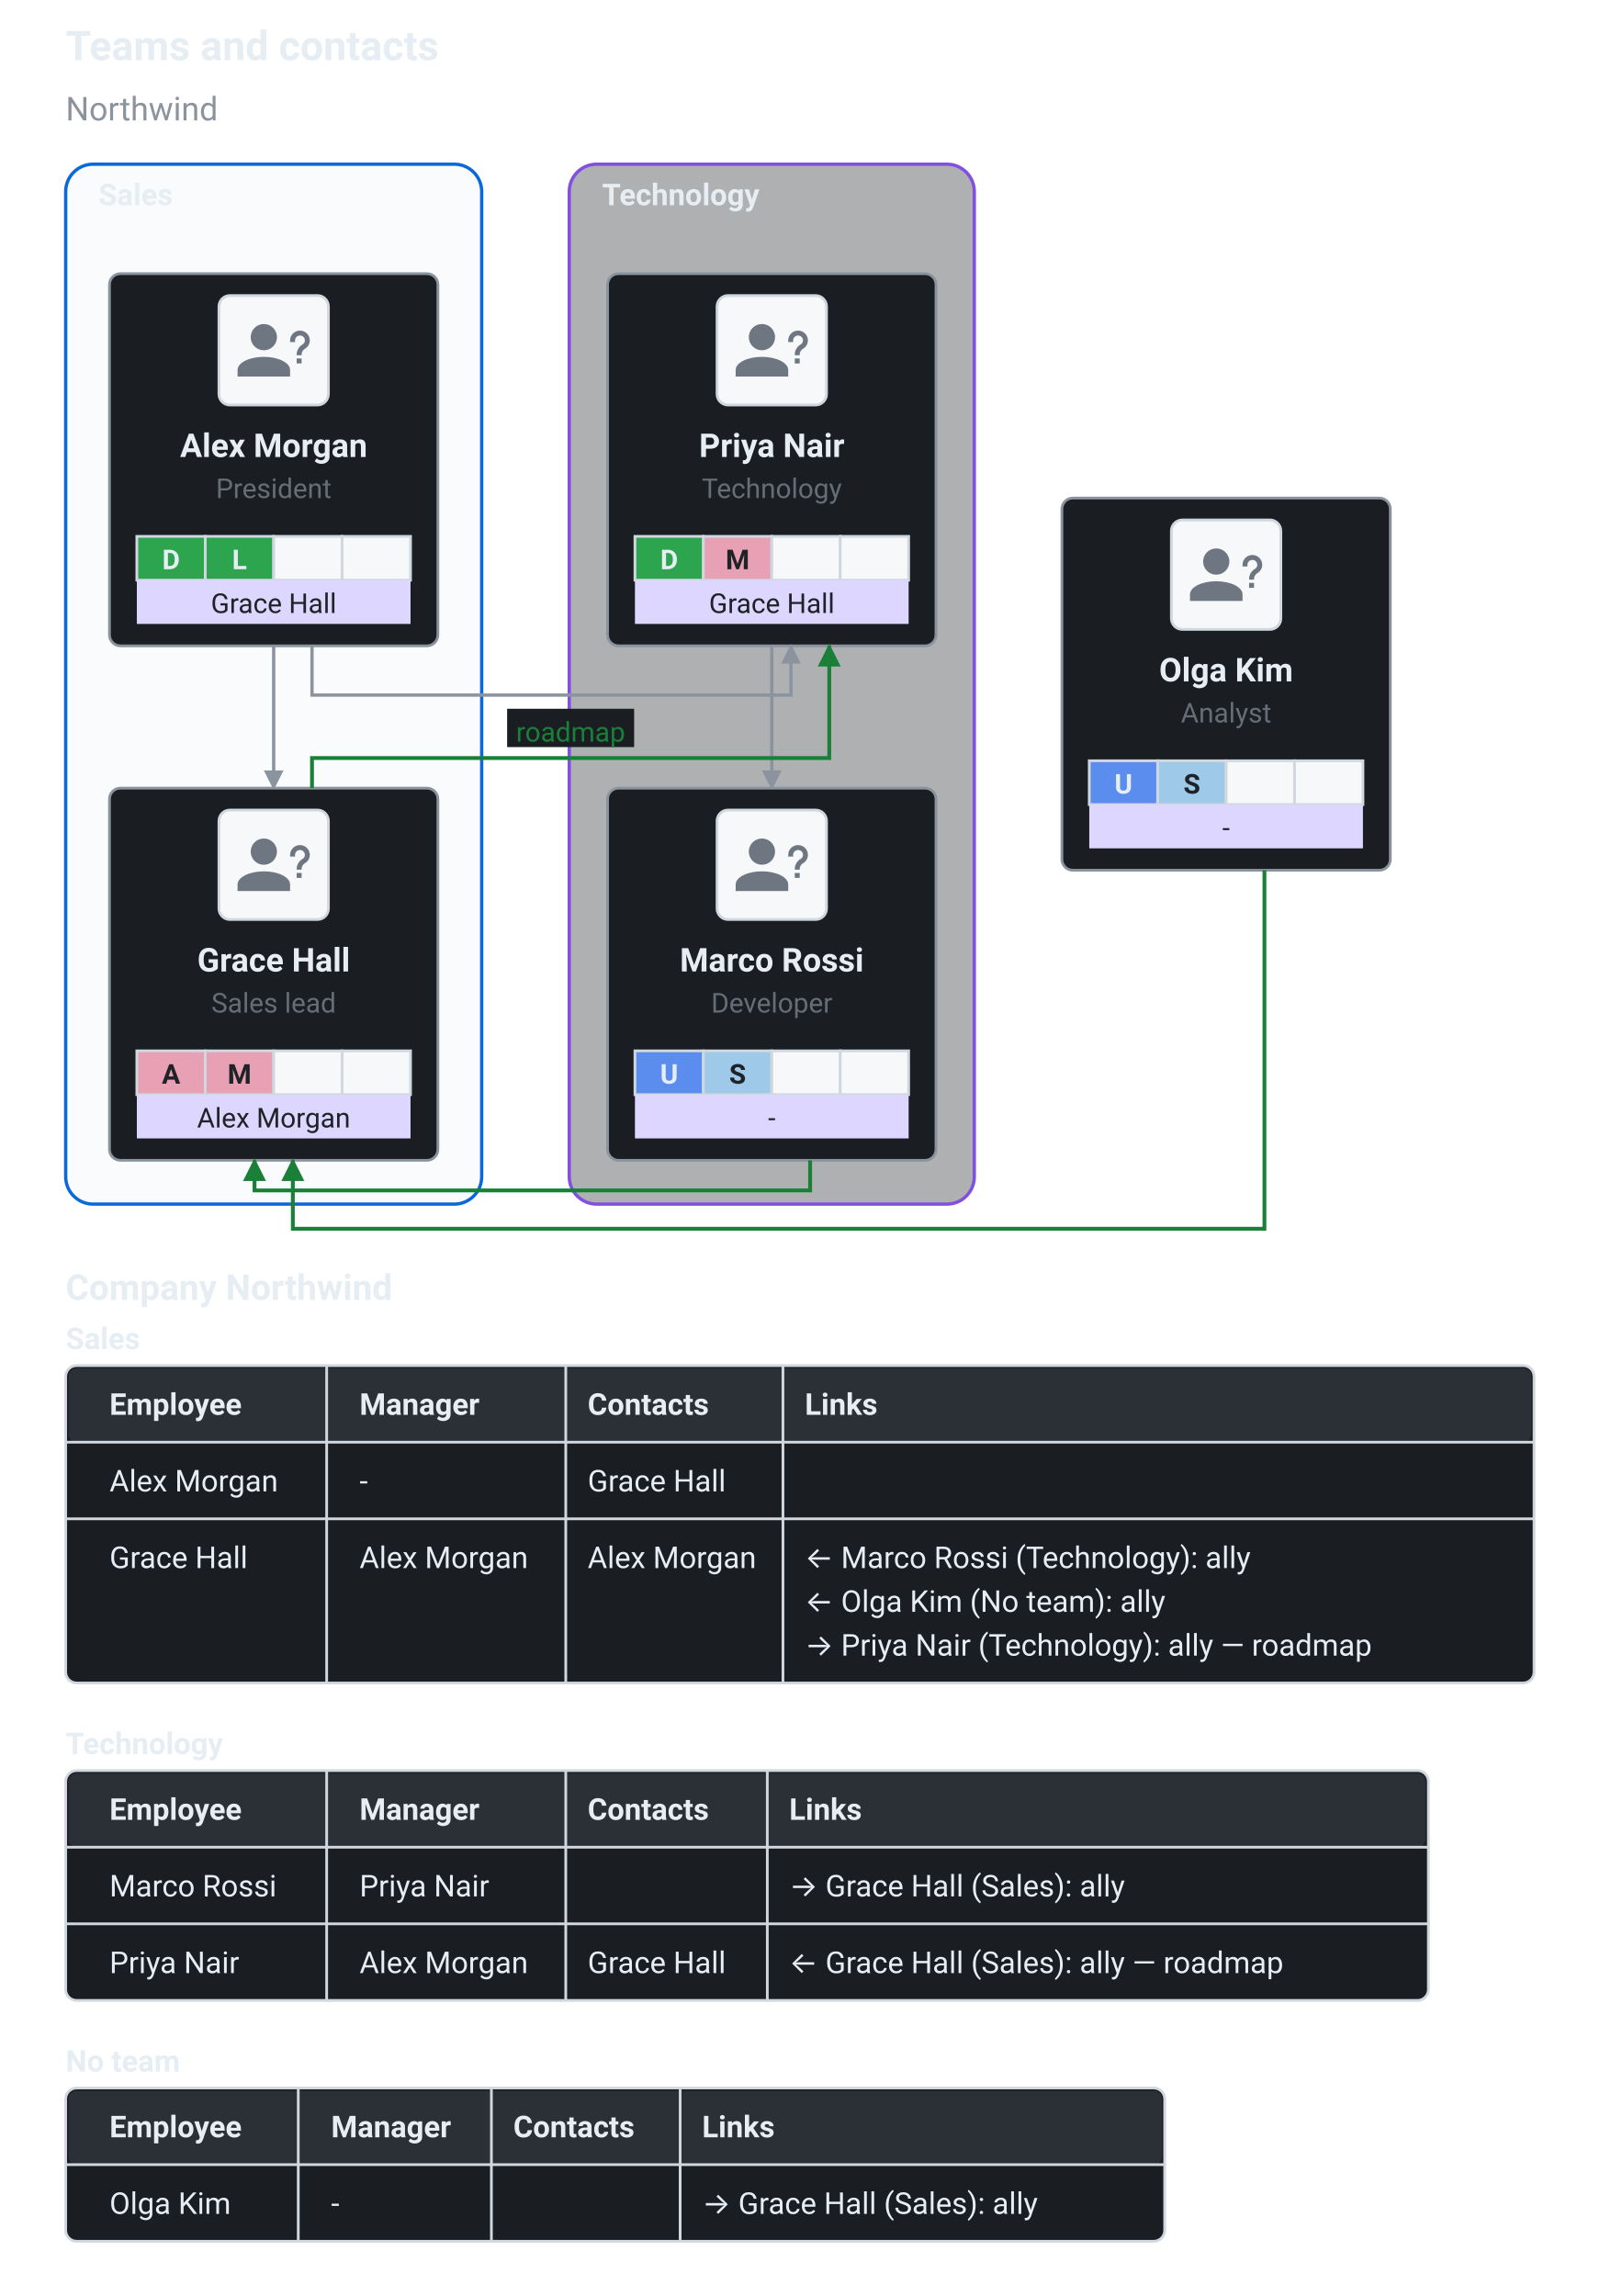
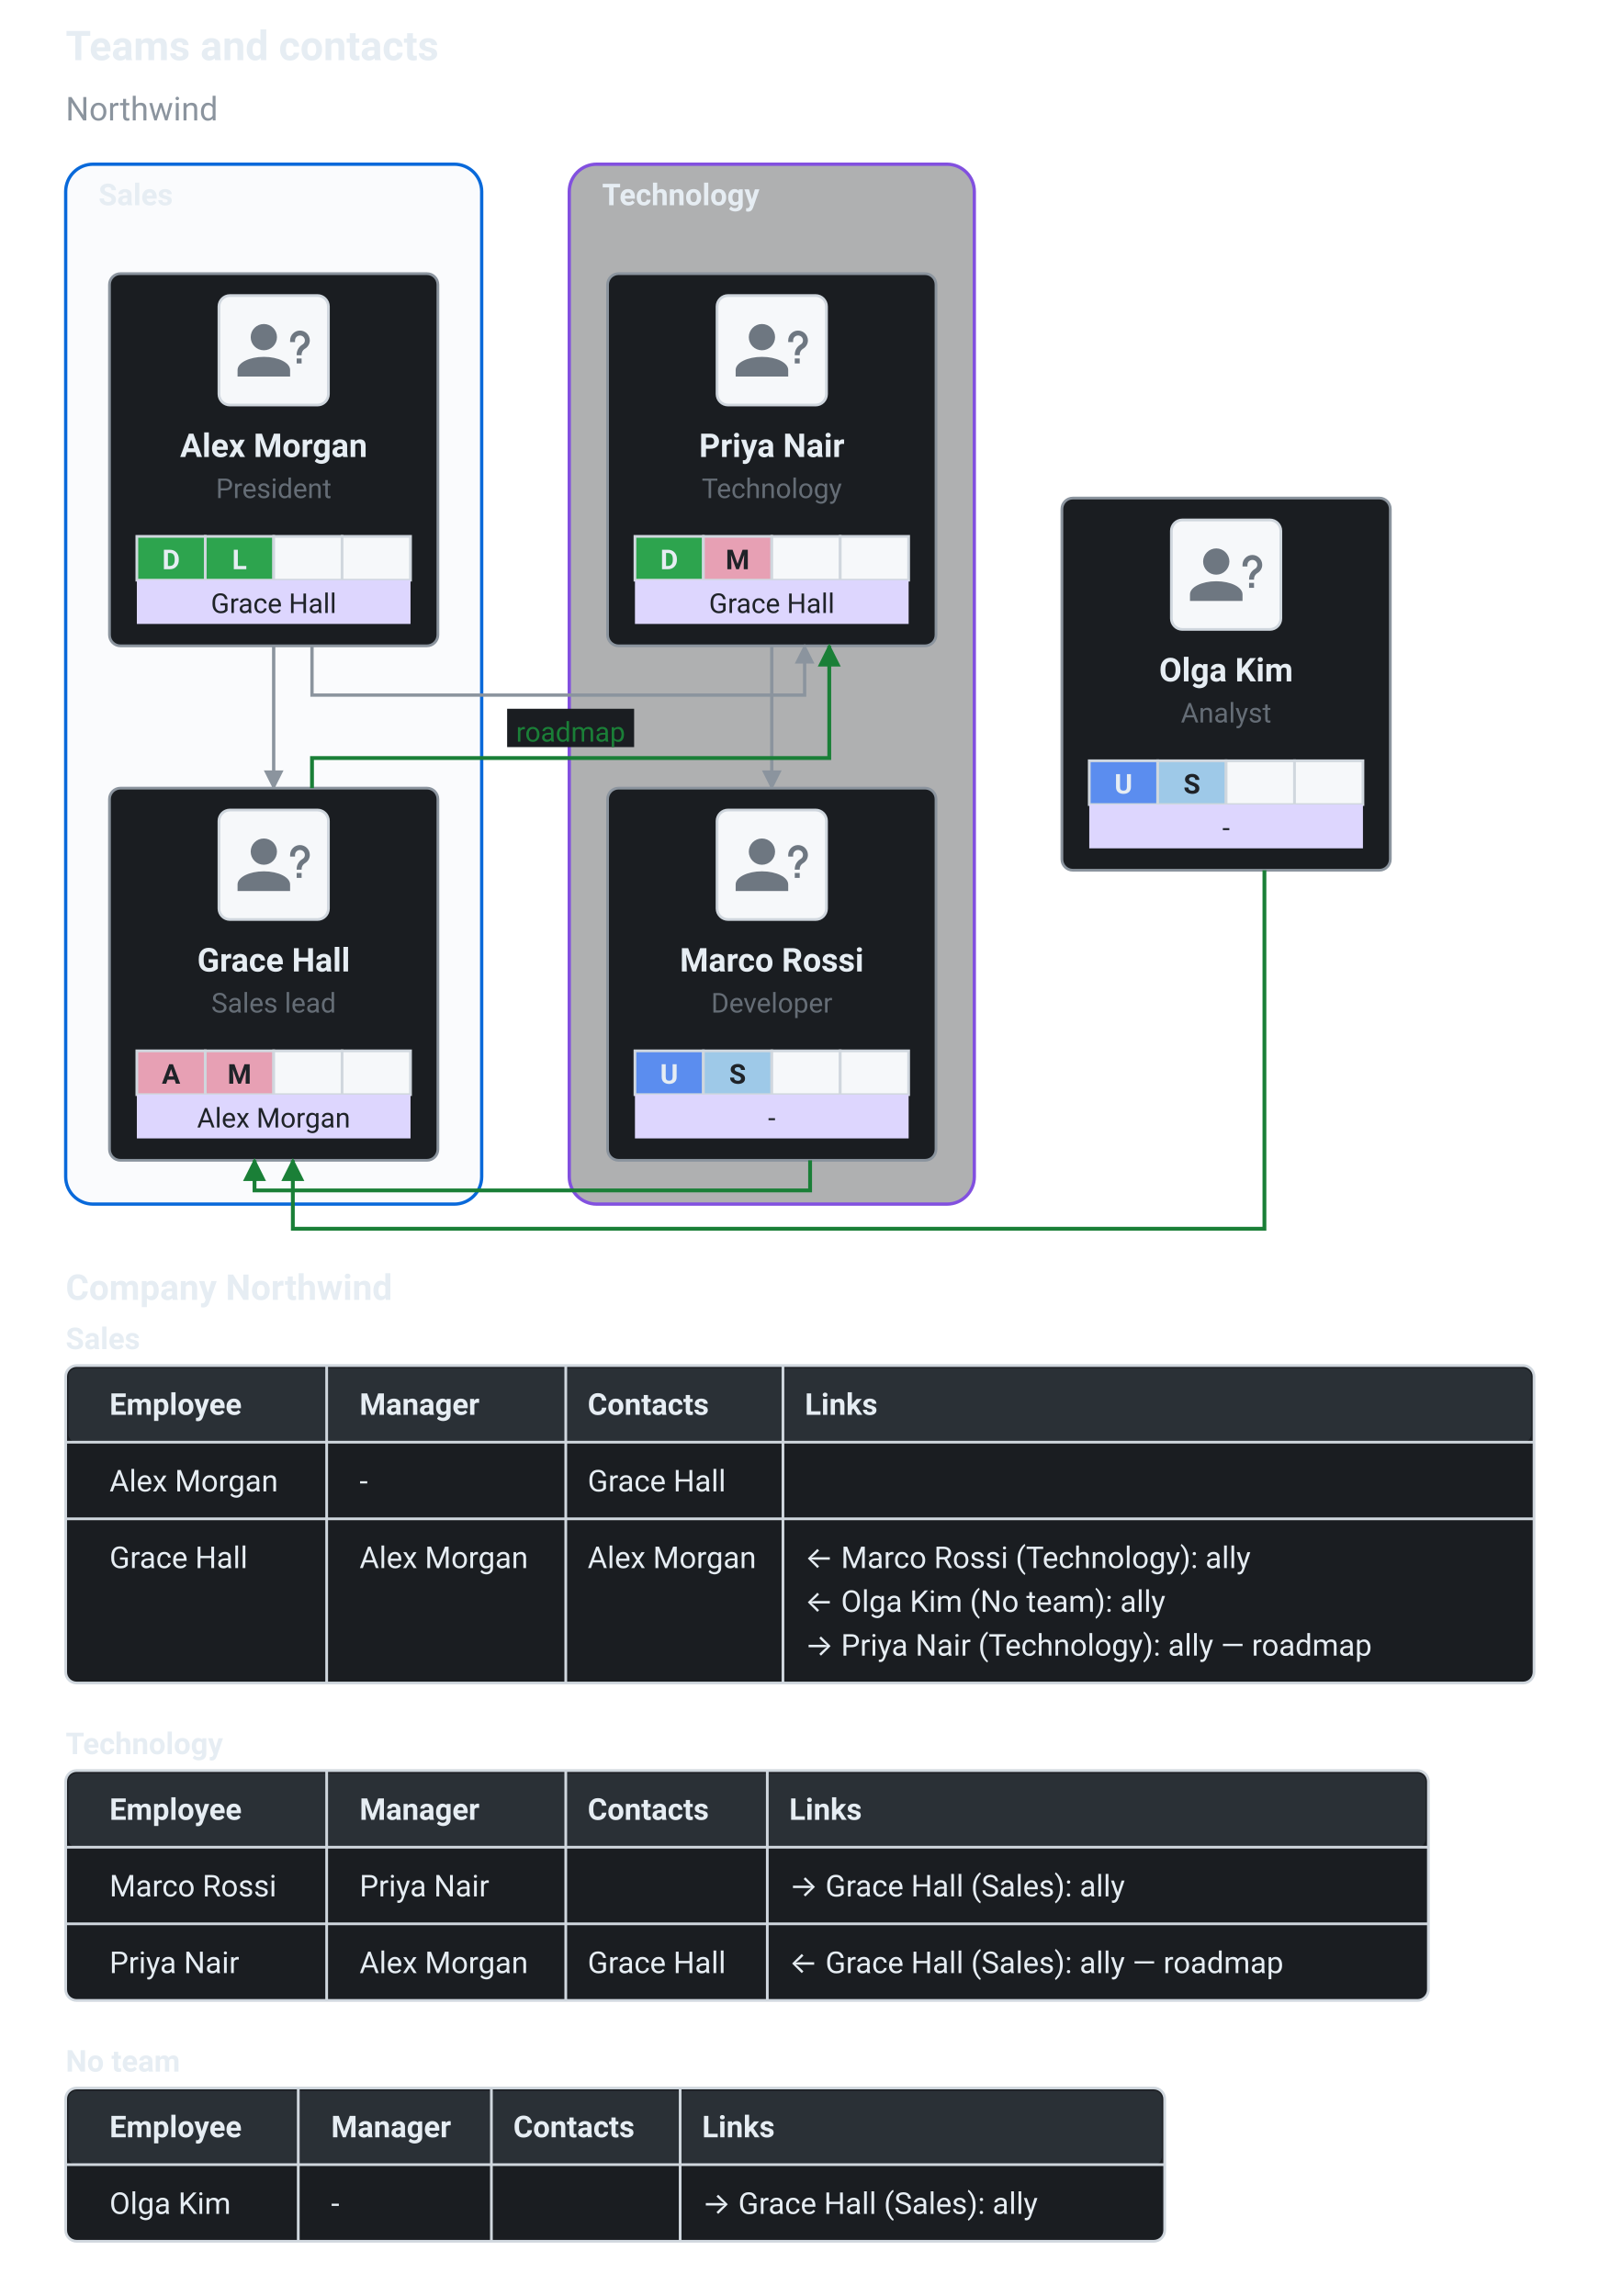
<svg xmlns="http://www.w3.org/2000/svg" viewBox="0 0 584.52 839" width="584.52" height="839" role="img" font-family="system-ui, -apple-system, &quot;Segoe UI&quot;, Roboto, sans-serif">
  <text x="24" y="22" fill="#e6edf3" font-size="15" text-anchor="start" font-weight="700">Teams and contacts</text>
  <text x="24" y="44" fill="#8b949e" font-size="12" text-anchor="start">Northwind</text>
  <text x="24" y="475" fill="#e6edf3" font-size="13" text-anchor="start" font-weight="700" data-comms-title="powermap">Company Northwind</text>
  <text x="24" y="493" fill="#e6edf3" font-size="11" text-anchor="start" font-weight="700" data-comms-team="powermap">Sales</text>
  <rect x="24" y="499" width="536.52" height="116" fill="#1a1d21" stroke="#d0d7de" stroke-width="1" rx="4" data-comms="powermap" />
  <rect x="25" y="500" width="534.52" height="27" fill="#2a3036" rx="3" data-comms-header="powermap" />
  <text x="40" y="517" fill="#e6edf3" font-size="11" text-anchor="start" font-weight="700">Employee</text>
  <text x="131.36" y="517" fill="#e6edf3" font-size="11" text-anchor="start" font-weight="700">Manager</text>
  <text x="214.72" y="517" fill="#e6edf3" font-size="11" text-anchor="start" font-weight="700">Contacts</text>
  <text x="294.08" y="517" fill="#e6edf3" font-size="11" text-anchor="start" font-weight="700">Links</text>
  <line x1="119.36" y1="499" x2="119.36" y2="615" stroke="#d0d7de" stroke-width="1" />
  <line x1="206.72" y1="499" x2="206.72" y2="615" stroke="#d0d7de" stroke-width="1" />
  <line x1="286.08" y1="499" x2="286.08" y2="615" stroke="#d0d7de" stroke-width="1" />
  <line x1="24" y1="527" x2="560.52" y2="527" stroke="#d0d7de" stroke-width="1" />
  <text x="40" y="545" fill="#e6edf3" font-size="11" text-anchor="start">Alex Morgan</text>
  <text x="131.36" y="545" fill="#e6edf3" font-size="11" text-anchor="start">-</text>
  <text x="214.72" y="545" fill="#e6edf3" font-size="11" text-anchor="start">Grace Hall</text>
  <line x1="24" y1="555" x2="560.52" y2="555" stroke="#d0d7de" stroke-width="1" />
  <text x="40" y="573" fill="#e6edf3" font-size="11" text-anchor="start">Grace Hall</text>
  <text x="131.36" y="573" fill="#e6edf3" font-size="11" text-anchor="start">Alex Morgan</text>
  <text x="214.72" y="573" fill="#e6edf3" font-size="11" text-anchor="start">Alex Morgan</text>
  <text x="294.08" y="573" fill="#e6edf3" font-size="11" text-anchor="start">← Marco Rossi (Technology): ally</text>
  <text x="294.08" y="589" fill="#e6edf3" font-size="11" text-anchor="start">← Olga Kim (No team): ally</text>
  <text x="294.08" y="605" fill="#e6edf3" font-size="11" text-anchor="start">→ Priya Nair (Technology): ally — roadmap</text>
  <text x="24" y="641" fill="#e6edf3" font-size="11" text-anchor="start" font-weight="700" data-comms-team="powermap">Technology</text>
  <rect x="24" y="647" width="497.91" height="84" fill="#1a1d21" stroke="#d0d7de" stroke-width="1" rx="4" data-comms="powermap" />
  <rect x="25" y="648" width="495.91" height="27" fill="#2a3036" rx="3" data-comms-header="powermap" />
  <text x="40" y="665" fill="#e6edf3" font-size="11" text-anchor="start" font-weight="700">Employee</text>
  <text x="131.36" y="665" fill="#e6edf3" font-size="11" text-anchor="start" font-weight="700">Manager</text>
  <text x="214.72" y="665" fill="#e6edf3" font-size="11" text-anchor="start" font-weight="700">Contacts</text>
  <text x="288.36" y="665" fill="#e6edf3" font-size="11" text-anchor="start" font-weight="700">Links</text>
  <line x1="119.36" y1="647" x2="119.36" y2="731" stroke="#d0d7de" stroke-width="1" />
  <line x1="206.72" y1="647" x2="206.72" y2="731" stroke="#d0d7de" stroke-width="1" />
  <line x1="280.36" y1="647" x2="280.36" y2="731" stroke="#d0d7de" stroke-width="1" />
  <line x1="24" y1="675" x2="521.91" y2="675" stroke="#d0d7de" stroke-width="1" />
  <text x="40" y="693" fill="#e6edf3" font-size="11" text-anchor="start">Marco Rossi</text>
  <text x="131.36" y="693" fill="#e6edf3" font-size="11" text-anchor="start">Priya Nair</text>
  <text x="288.36" y="693" fill="#e6edf3" font-size="11" text-anchor="start">→ Grace Hall (Sales): ally</text>
  <line x1="24" y1="703" x2="521.91" y2="703" stroke="#d0d7de" stroke-width="1" />
  <text x="40" y="721" fill="#e6edf3" font-size="11" text-anchor="start">Priya Nair</text>
  <text x="131.36" y="721" fill="#e6edf3" font-size="11" text-anchor="start">Alex Morgan</text>
  <text x="214.72" y="721" fill="#e6edf3" font-size="11" text-anchor="start">Grace Hall</text>
  <text x="288.36" y="721" fill="#e6edf3" font-size="11" text-anchor="start">← Grace Hall (Sales): ally — roadmap</text>
  <text x="24" y="757" fill="#e6edf3" font-size="11" text-anchor="start" font-weight="700" data-comms-team="powermap">No team</text>
  <rect x="24" y="763" width="401.56" height="56" fill="#1a1d21" stroke="#d0d7de" stroke-width="1" rx="4" data-comms="powermap" />
  <rect x="25" y="764" width="399.56" height="27" fill="#2a3036" rx="3" data-comms-header="powermap" />
  <text x="40" y="781" fill="#e6edf3" font-size="11" text-anchor="start" font-weight="700">Employee</text>
  <text x="120.98" y="781" fill="#e6edf3" font-size="11" text-anchor="start" font-weight="700">Manager</text>
  <text x="187.55" y="781" fill="#e6edf3" font-size="11" text-anchor="start" font-weight="700">Contacts</text>
  <text x="256.52" y="781" fill="#e6edf3" font-size="11" text-anchor="start" font-weight="700">Links</text>
  <line x1="108.98" y1="763" x2="108.98" y2="819" stroke="#d0d7de" stroke-width="1" />
  <line x1="179.55" y1="763" x2="179.55" y2="819" stroke="#d0d7de" stroke-width="1" />
  <line x1="248.52" y1="763" x2="248.52" y2="819" stroke="#d0d7de" stroke-width="1" />
  <line x1="24" y1="791" x2="425.56" y2="791" stroke="#d0d7de" stroke-width="1" />
  <text x="40" y="809" fill="#e6edf3" font-size="11" text-anchor="start">Olga Kim</text>
  <text x="120.98" y="809" fill="#e6edf3" font-size="11" text-anchor="start">-</text>
  <text x="256.52" y="809" fill="#e6edf3" font-size="11" text-anchor="start">→ Grace Hall (Sales): ally</text>
  <defs>
    <marker id="ext-pm-report" viewBox="0 0 10 10" refX="9" refY="5" markerWidth="6" markerHeight="6" orient="auto-start-reverse">
      <path d="M 0 0 L 10 5 L 0 10 z" fill="#8b949e" />
    </marker>
  </defs>
  <rect x="24" y="60" width="152" height="380" rx="10" ry="10" fill="#f6f8fa" fill-opacity="0.55" stroke="#0969da" stroke-width="1.2" data-team="powermap" data-team-id="sales" />
  <text x="36" y="75" fill="#e6edf3" font-size="11" text-anchor="start" font-weight="600" data-team-label="1">Sales</text>
  <rect x="208" y="60" width="148" height="380" rx="10" ry="10" fill="#1a1d21" fill-opacity="0.35" stroke="#8250df" stroke-width="1.2" data-team="powermap" data-team-id="tech" />
  <text x="220" y="75" fill="#e6edf3" font-size="11" text-anchor="start" font-weight="600" data-team-label="1">Technology</text>
  <path d="M 100 236 L 100 262 L 100 262 L 100 288" fill="none" stroke="#8b949e" stroke-width="1.2" marker-end="url(#ext-pm-report)" />
  <path d="M 282 236 L 282 262 L 282 262 L 282 288" fill="none" stroke="#8b949e" stroke-width="1.2" marker-end="url(#ext-pm-report)" />
  <rect x="40" y="100" width="120" height="136" fill="#1a1d21" stroke="#8b949e" stroke-width="1" rx="4" />
  <rect x="80" y="108" width="40" height="40" fill="#f6f8fa" stroke="#d0d7de" stroke-width="1" rx="4" />
  <g data-avatar="?" transform="translate(85.6 113.6) scale(1.2)">
    <path d="M13 8a4 4 0 0 1-4 4a4 4 0 0 1-4-4a4 4 0 0 1 4-4a4 4 0 0 1 4 4m4 10v2H1v-2c0-2.21 3.58-4 8-4s8 1.79 8 4m3.5-3.5V16H19v-1.5zm-2-5H17V9a3 3 0 0 1 3-3a3 3 0 0 1 3 3c0 .97-.5 1.88-1.29 2.41l-.3.19c-.57.4-.91 1.01-.91 1.7v.2H19v-.2c0-1.19.6-2.3 1.59-2.95l.29-.19c.39-.26.62-.69.62-1.16A1.5 1.5 0 0 0 20 7.5A1.5 1.5 0 0 0 18.5 9z" fill="#6e7781" />
  </g>
  <text x="100" y="167" fill="#e6edf3" font-size="12" text-anchor="middle" font-weight="700">Alex Morgan</text>
  <text x="100" y="182" fill="#656d76" font-size="10" text-anchor="middle">President</text>
  <rect x="50" y="196" width="25" height="16" fill="#2da44e" stroke="#d0d7de" />
  <text x="62.5" y="208" fill="#e6edf3" font-size="10" text-anchor="middle" font-weight="700">D</text>
  <rect x="75" y="196" width="25" height="16" fill="#2da44e" stroke="#d0d7de" />
  <text x="87.5" y="208" fill="#e6edf3" font-size="10" text-anchor="middle" font-weight="700">L</text>
  <rect x="100" y="196" width="25" height="16" fill="#f6f8fa" stroke="#d0d7de" />
  <rect x="125" y="196" width="25" height="16" fill="#f6f8fa" stroke="#d0d7de" />
  <rect x="50" y="212" width="100" height="16" fill="#ddd6fe" />
  <text x="100" y="224" fill="#1f2328" font-size="10" text-anchor="middle">Grace Hall</text>
  <rect x="40" y="288" width="120" height="136" fill="#1a1d21" stroke="#8b949e" stroke-width="1" rx="4" />
  <rect x="80" y="296" width="40" height="40" fill="#f6f8fa" stroke="#d0d7de" stroke-width="1" rx="4" />
  <g data-avatar="?" transform="translate(85.6 301.6) scale(1.2)">
    <path d="M13 8a4 4 0 0 1-4 4a4 4 0 0 1-4-4a4 4 0 0 1 4-4a4 4 0 0 1 4 4m4 10v2H1v-2c0-2.21 3.58-4 8-4s8 1.79 8 4m3.5-3.5V16H19v-1.5zm-2-5H17V9a3 3 0 0 1 3-3a3 3 0 0 1 3 3c0 .97-.5 1.88-1.29 2.41l-.3.19c-.57.4-.91 1.01-.91 1.7v.2H19v-.2c0-1.19.6-2.3 1.59-2.95l.29-.19c.39-.26.62-.69.62-1.16A1.5 1.5 0 0 0 20 7.5A1.5 1.5 0 0 0 18.5 9z" fill="#6e7781" />
  </g>
  <text x="100" y="355" fill="#e6edf3" font-size="12" text-anchor="middle" font-weight="700">Grace Hall</text>
  <text x="100" y="370" fill="#656d76" font-size="10" text-anchor="middle">Sales lead</text>
  <rect x="50" y="384" width="25" height="16" fill="#e7a0b4" stroke="#d0d7de" />
  <text x="62.5" y="396" fill="#1f2328" font-size="10" text-anchor="middle" font-weight="700">A</text>
  <rect x="75" y="384" width="25" height="16" fill="#e7a0b4" stroke="#d0d7de" />
  <text x="87.5" y="396" fill="#1f2328" font-size="10" text-anchor="middle" font-weight="700">M</text>
  <rect x="100" y="384" width="25" height="16" fill="#f6f8fa" stroke="#d0d7de" />
  <rect x="125" y="384" width="25" height="16" fill="#f6f8fa" stroke="#d0d7de" />
  <rect x="50" y="400" width="100" height="16" fill="#ddd6fe" />
  <text x="100" y="412" fill="#1f2328" font-size="10" text-anchor="middle">Alex Morgan</text>
  <rect x="222" y="100" width="120" height="136" fill="#1a1d21" stroke="#8b949e" stroke-width="1" rx="4" />
  <rect x="262" y="108" width="40" height="40" fill="#f6f8fa" stroke="#d0d7de" stroke-width="1" rx="4" />
  <g data-avatar="?" transform="translate(267.6 113.6) scale(1.2)">
    <path d="M13 8a4 4 0 0 1-4 4a4 4 0 0 1-4-4a4 4 0 0 1 4-4a4 4 0 0 1 4 4m4 10v2H1v-2c0-2.21 3.58-4 8-4s8 1.79 8 4m3.5-3.5V16H19v-1.5zm-2-5H17V9a3 3 0 0 1 3-3a3 3 0 0 1 3 3c0 .97-.5 1.88-1.29 2.41l-.3.19c-.57.4-.91 1.01-.91 1.7v.2H19v-.2c0-1.19.6-2.3 1.59-2.95l.29-.19c.39-.26.62-.69.62-1.16A1.5 1.5 0 0 0 20 7.5A1.5 1.5 0 0 0 18.5 9z" fill="#6e7781" />
  </g>
  <text x="282" y="167" fill="#e6edf3" font-size="12" text-anchor="middle" font-weight="700">Priya Nair</text>
  <text x="282" y="182" fill="#656d76" font-size="10" text-anchor="middle">Technology</text>
  <rect x="232" y="196" width="25" height="16" fill="#2da44e" stroke="#d0d7de" />
  <text x="244.5" y="208" fill="#e6edf3" font-size="10" text-anchor="middle" font-weight="700">D</text>
  <rect x="257" y="196" width="25" height="16" fill="#e7a0b4" stroke="#d0d7de" />
  <text x="269.5" y="208" fill="#1f2328" font-size="10" text-anchor="middle" font-weight="700">M</text>
  <rect x="282" y="196" width="25" height="16" fill="#f6f8fa" stroke="#d0d7de" />
  <rect x="307" y="196" width="25" height="16" fill="#f6f8fa" stroke="#d0d7de" />
  <rect x="232" y="212" width="100" height="16" fill="#ddd6fe" />
  <text x="282" y="224" fill="#1f2328" font-size="10" text-anchor="middle">Grace Hall</text>
  <rect x="222" y="288" width="120" height="136" fill="#1a1d21" stroke="#8b949e" stroke-width="1" rx="4" />
  <rect x="262" y="296" width="40" height="40" fill="#f6f8fa" stroke="#d0d7de" stroke-width="1" rx="4" />
  <g data-avatar="?" transform="translate(267.6 301.6) scale(1.2)">
    <path d="M13 8a4 4 0 0 1-4 4a4 4 0 0 1-4-4a4 4 0 0 1 4-4a4 4 0 0 1 4 4m4 10v2H1v-2c0-2.21 3.58-4 8-4s8 1.79 8 4m3.5-3.5V16H19v-1.5zm-2-5H17V9a3 3 0 0 1 3-3a3 3 0 0 1 3 3c0 .97-.5 1.88-1.29 2.41l-.3.19c-.57.4-.91 1.01-.91 1.7v.2H19v-.2c0-1.19.6-2.3 1.59-2.95l.29-.19c.39-.26.62-.69.62-1.16A1.5 1.5 0 0 0 20 7.5A1.5 1.5 0 0 0 18.5 9z" fill="#6e7781" />
  </g>
  <text x="282" y="355" fill="#e6edf3" font-size="12" text-anchor="middle" font-weight="700">Marco Rossi</text>
  <text x="282" y="370" fill="#656d76" font-size="10" text-anchor="middle">Developer</text>
  <rect x="232" y="384" width="25" height="16" fill="#5b8def" stroke="#d0d7de" />
  <text x="244.5" y="396" fill="#e6edf3" font-size="10" text-anchor="middle" font-weight="700">U</text>
  <rect x="257" y="384" width="25" height="16" fill="#9ec9e8" stroke="#d0d7de" />
  <text x="269.5" y="396" fill="#1f2328" font-size="10" text-anchor="middle" font-weight="700">S</text>
  <rect x="282" y="384" width="25" height="16" fill="#f6f8fa" stroke="#d0d7de" />
  <rect x="307" y="384" width="25" height="16" fill="#f6f8fa" stroke="#d0d7de" />
  <rect x="232" y="400" width="100" height="16" fill="#ddd6fe" />
  <text x="282" y="412" fill="#1f2328" font-size="10" text-anchor="middle">-</text>
  <rect x="388" y="182" width="120" height="136" fill="#1a1d21" stroke="#8b949e" stroke-width="1" rx="4" />
  <rect x="428" y="190" width="40" height="40" fill="#f6f8fa" stroke="#d0d7de" stroke-width="1" rx="4" />
  <g data-avatar="?" transform="translate(433.6 195.6) scale(1.2)">
    <path d="M13 8a4 4 0 0 1-4 4a4 4 0 0 1-4-4a4 4 0 0 1 4-4a4 4 0 0 1 4 4m4 10v2H1v-2c0-2.21 3.58-4 8-4s8 1.79 8 4m3.5-3.5V16H19v-1.5zm-2-5H17V9a3 3 0 0 1 3-3a3 3 0 0 1 3 3c0 .97-.5 1.88-1.29 2.41l-.3.19c-.57.4-.91 1.01-.91 1.7v.2H19v-.2c0-1.19.6-2.3 1.59-2.95l.29-.19c.39-.26.62-.69.62-1.16A1.5 1.5 0 0 0 20 7.5A1.5 1.5 0 0 0 18.5 9z" fill="#6e7781" />
  </g>
  <text x="448" y="249" fill="#e6edf3" font-size="12" text-anchor="middle" font-weight="700">Olga Kim</text>
  <text x="448" y="264" fill="#656d76" font-size="10" text-anchor="middle">Analyst</text>
  <rect x="398" y="278" width="25" height="16" fill="#5b8def" stroke="#d0d7de" />
  <text x="410.5" y="290" fill="#e6edf3" font-size="10" text-anchor="middle" font-weight="700">U</text>
  <rect x="423" y="278" width="25" height="16" fill="#9ec9e8" stroke="#d0d7de" />
  <text x="435.5" y="290" fill="#1f2328" font-size="10" text-anchor="middle" font-weight="700">S</text>
  <rect x="448" y="278" width="25" height="16" fill="#f6f8fa" stroke="#d0d7de" />
  <rect x="473" y="278" width="25" height="16" fill="#f6f8fa" stroke="#d0d7de" />
  <rect x="398" y="294" width="100" height="16" fill="#ddd6fe" />
  <text x="448" y="306" fill="#1f2328" font-size="10" text-anchor="middle">-</text>
  <defs>
    <marker id="ext-pm-link-0" viewBox="0 0 10 10" refX="9" refY="5" markerWidth="6" markerHeight="6" orient="auto-start-reverse">
      <path d="M 0 0 L 10 5 L 0 10 z" fill="#8b949e" />
    </marker>
  </defs>
-   <path d="M 114 236 L 114 254 L 289 254 L 289 236" fill="none" stroke="#8b949e" stroke-width="1.2" marker-end="url(#ext-pm-link-0)" />
+   <path d="M 114 236 L 114 254 L 294 254 L 294 236" fill="none" stroke="#8b949e" stroke-width="1.2" marker-end="url(#ext-pm-link-0)" />
  <defs>
    <marker id="ext-pm-link-1" viewBox="0 0 10 10" refX="9" refY="5" markerWidth="6" markerHeight="6" orient="auto-start-reverse">
      <path d="M 0 0 L 10 5 L 0 10 z" fill="#1a7f37" />
    </marker>
  </defs>
  <path d="M 114 288 L 114 277 L 303 277 L 303 236" fill="none" stroke="#1a7f37" stroke-width="1.4" marker-end="url(#ext-pm-link-1)" />
  <defs>
    <marker id="ext-pm-link-2" viewBox="0 0 10 10" refX="9" refY="5" markerWidth="6" markerHeight="6" orient="auto-start-reverse">
      <path d="M 0 0 L 10 5 L 0 10 z" fill="#1a7f37" />
    </marker>
  </defs>
  <path d="M 462 318 L 462 449 L 107 449 L 107 424" fill="none" stroke="#1a7f37" stroke-width="1.4" marker-end="url(#ext-pm-link-2)" />
  <defs>
    <marker id="ext-pm-link-3" viewBox="0 0 10 10" refX="9" refY="5" markerWidth="6" markerHeight="6" orient="auto-start-reverse">
      <path d="M 0 0 L 10 5 L 0 10 z" fill="#1a7f37" />
    </marker>
  </defs>
  <path d="M 296 424 L 296 435 L 93 435 L 93 424" fill="none" stroke="#1a7f37" stroke-width="1.4" marker-end="url(#ext-pm-link-3)" />
  <rect x="185.3" y="259" width="46.4" height="14" fill="#1a1d21" stroke="none" data-label-plate="1" />
  <text x="208.5" y="271" fill="#1a7f37" font-size="10" text-anchor="middle" data-edge-label="1">roadmap</text>
</svg>
